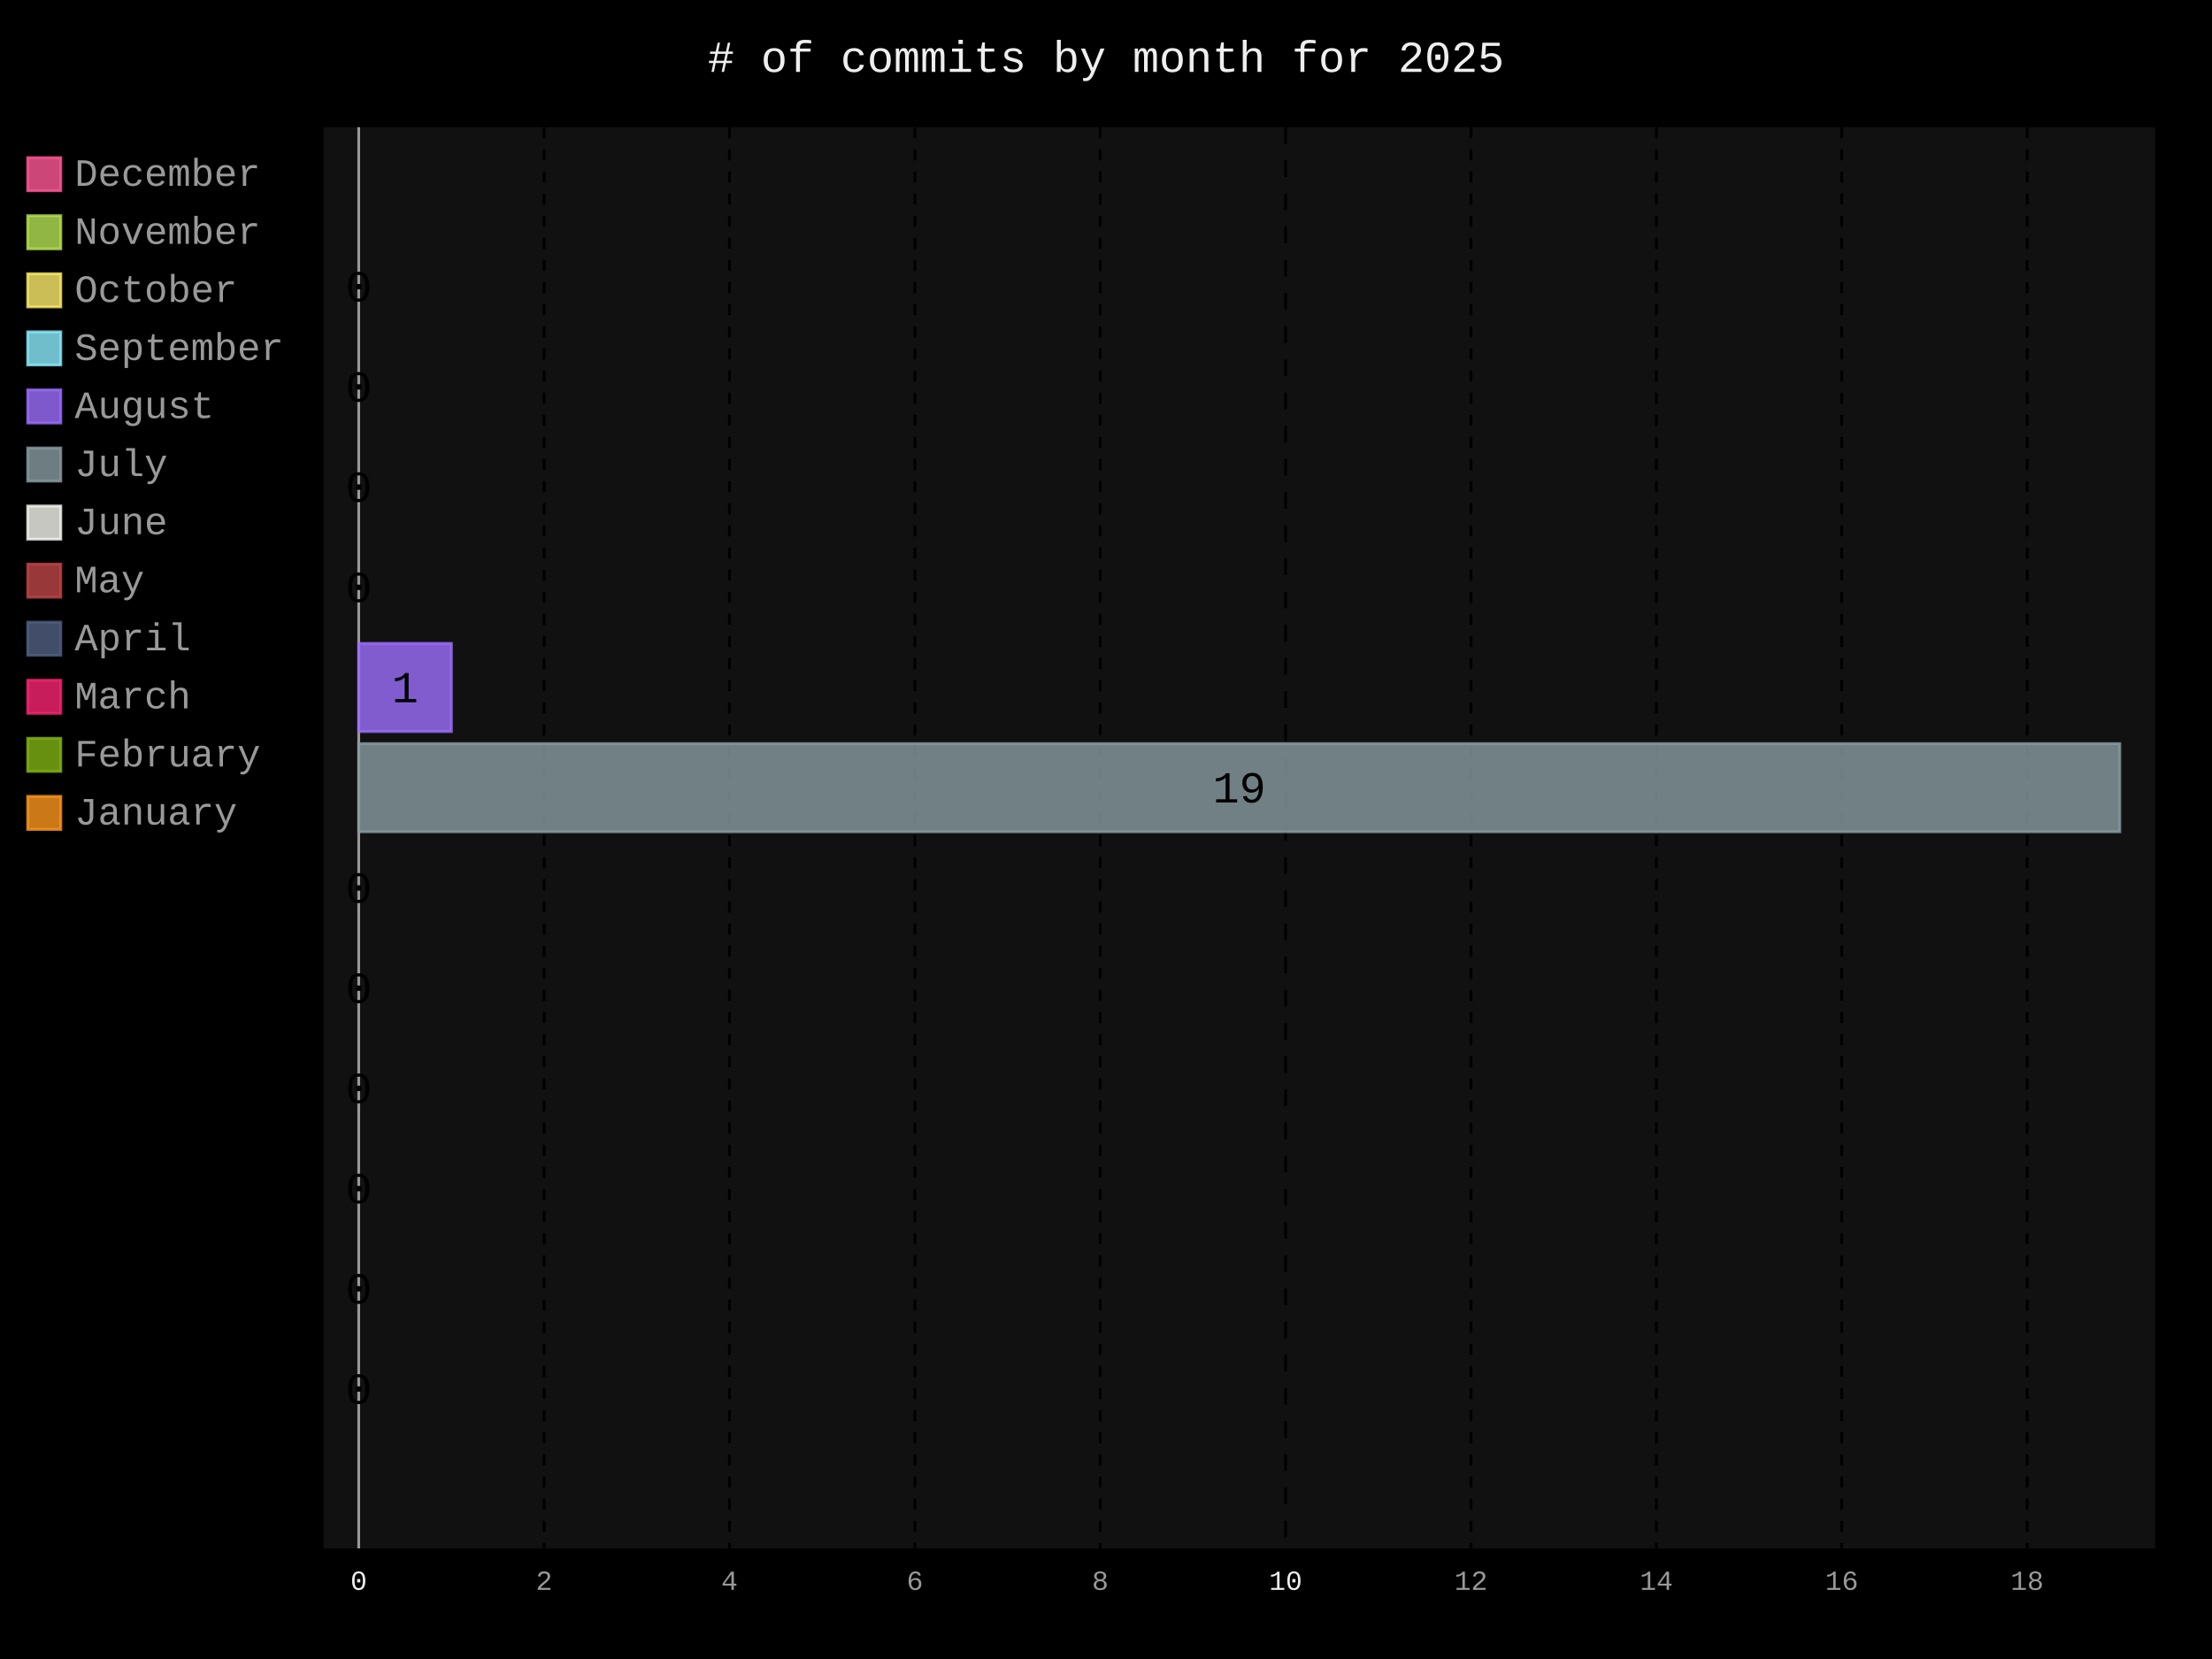
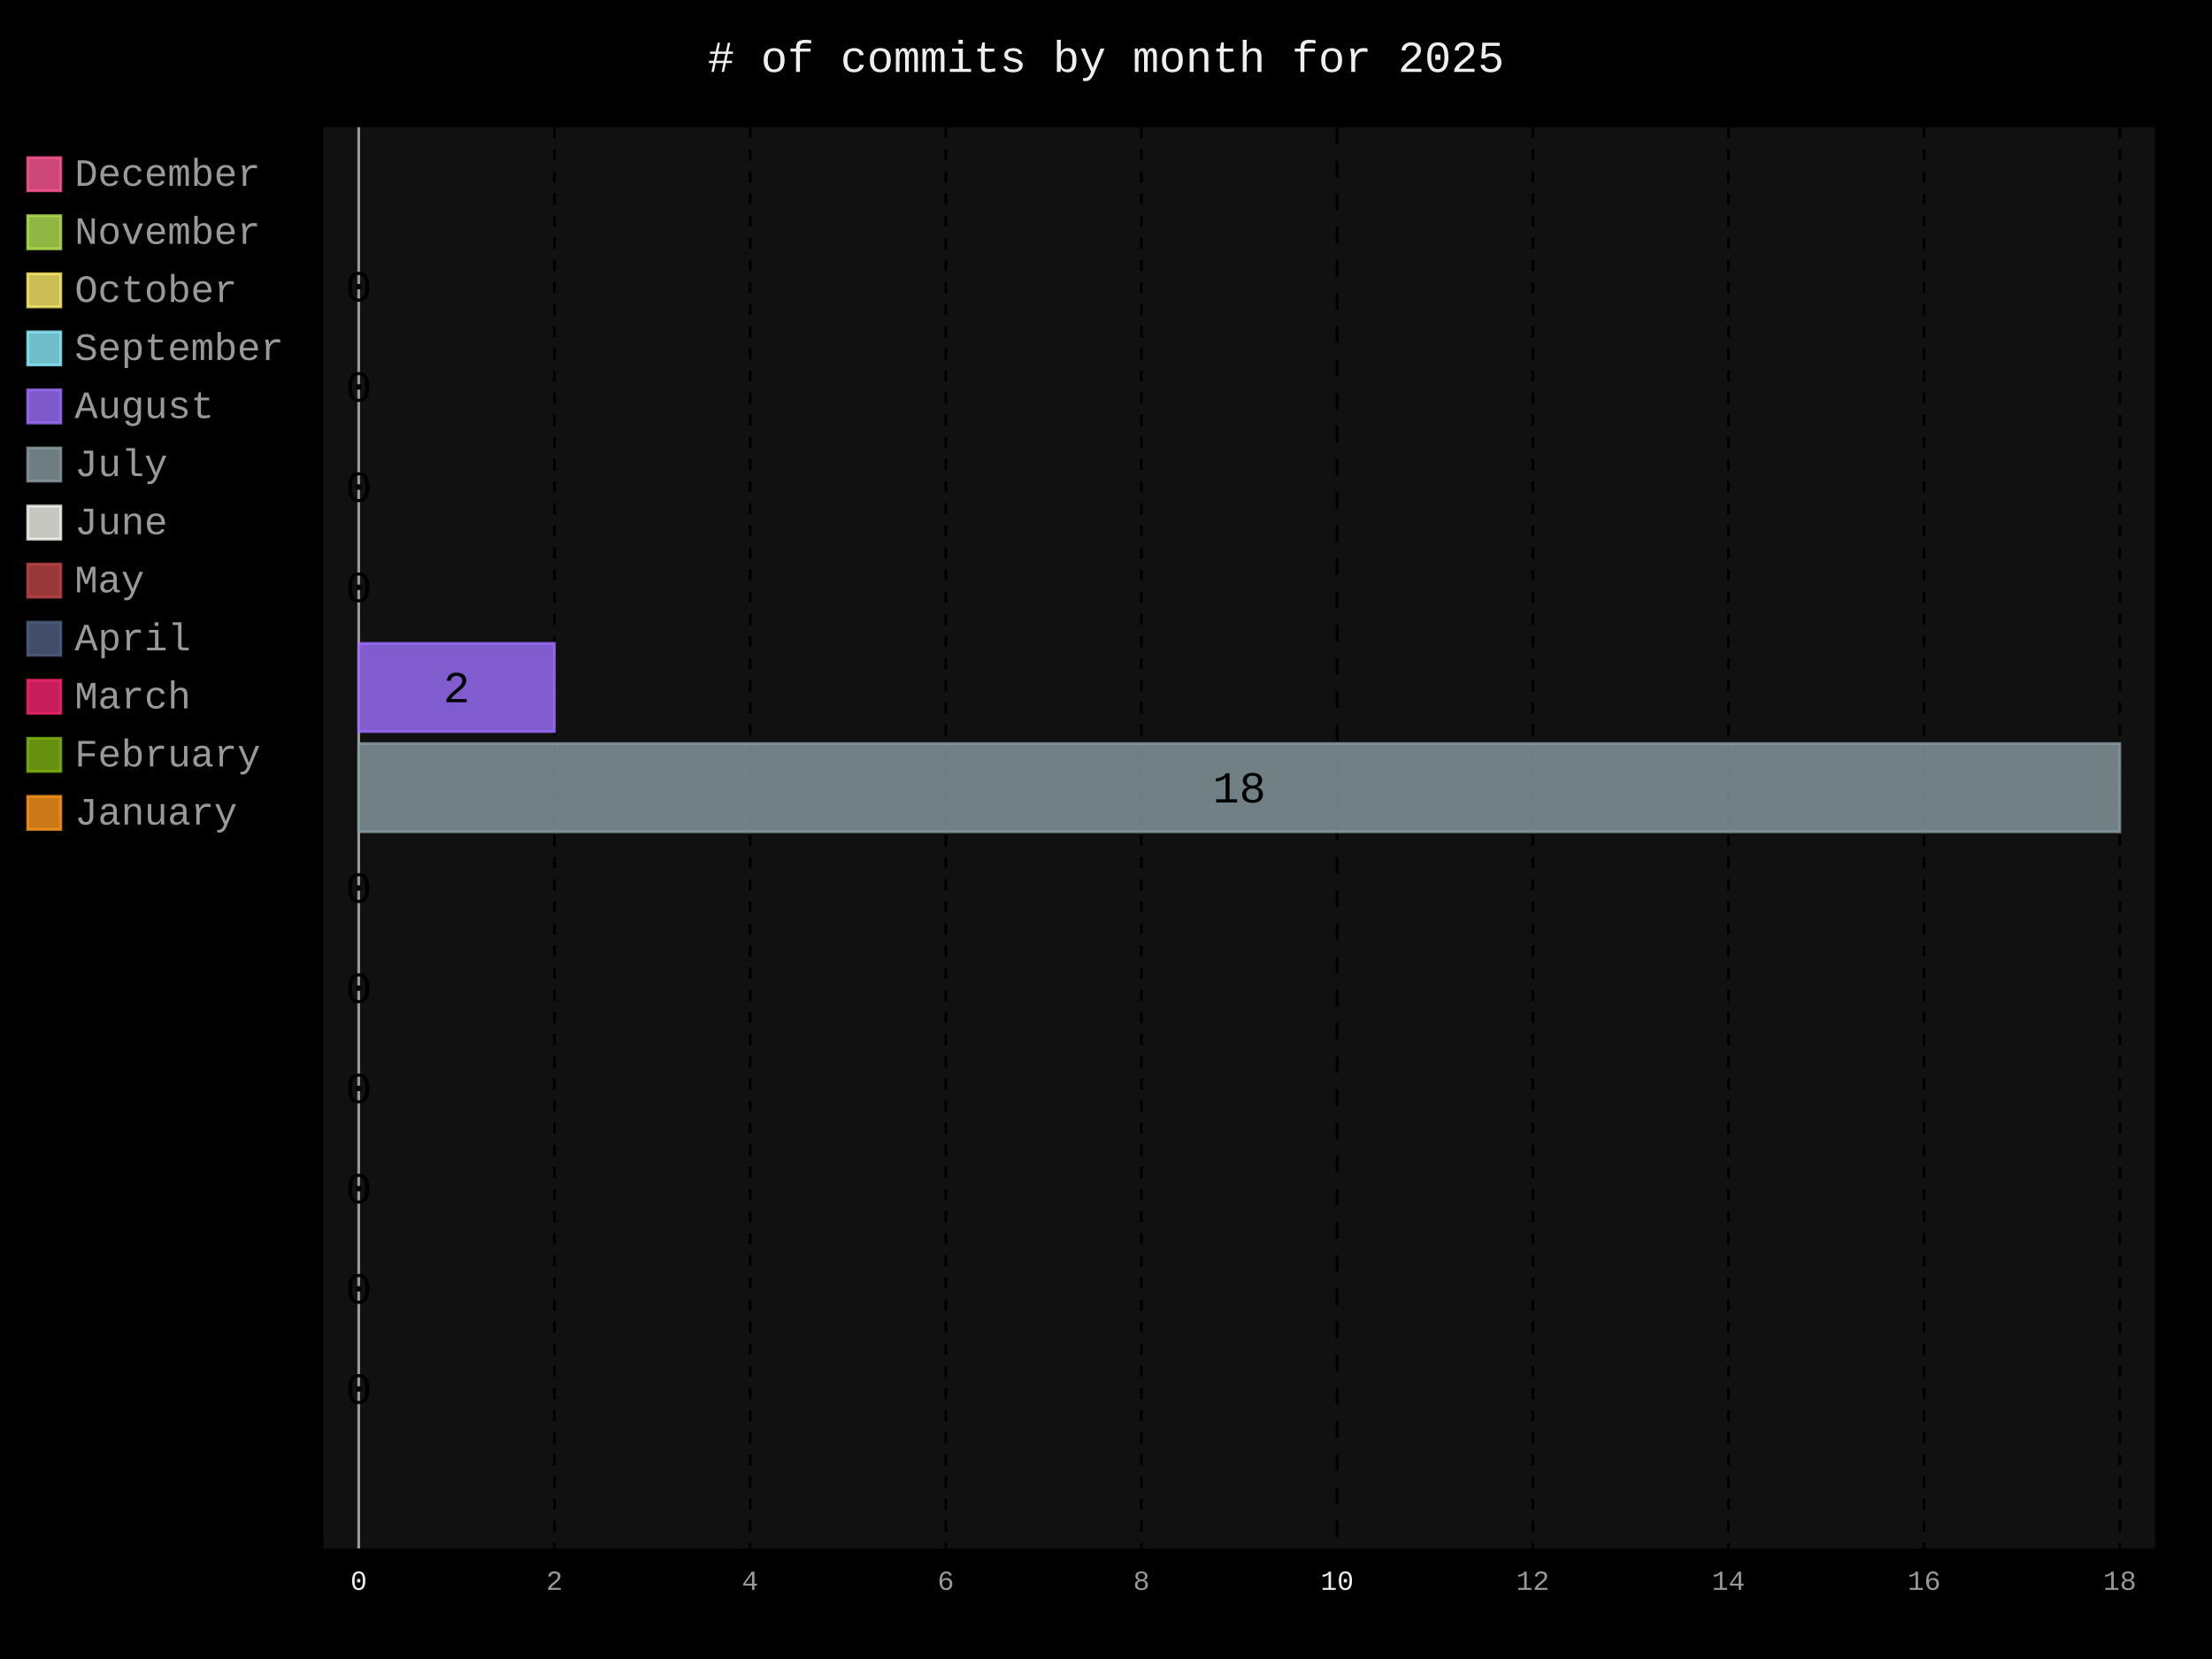
- <svg xmlns="http://www.w3.org/2000/svg" id="chart-3869e140-d7ae-47d6-b26d-d1318005a9d1" class="pygal-chart" viewBox="0 0 800 600">
+ <svg xmlns="http://www.w3.org/2000/svg" id="chart-efb9f5c8-aaeb-4436-b0f5-dc4fff2dd03d" class="pygal-chart" viewBox="0 0 800 600">
  <defs>
-     <style type="text/css">#chart-3869e140-d7ae-47d6-b26d-d1318005a9d1{-webkit-user-select:none;-webkit-font-smoothing:antialiased;font-family:Consolas,"Liberation Mono",Menlo,Courier,monospace}#chart-3869e140-d7ae-47d6-b26d-d1318005a9d1 .title{font-family:Consolas,"Liberation Mono",Menlo,Courier,monospace;font-size:16px}#chart-3869e140-d7ae-47d6-b26d-d1318005a9d1 .legends .legend text{font-family:Consolas,"Liberation Mono",Menlo,Courier,monospace;font-size:14px}#chart-3869e140-d7ae-47d6-b26d-d1318005a9d1 .axis text{font-family:Consolas,"Liberation Mono",Menlo,Courier,monospace;font-size:10px}#chart-3869e140-d7ae-47d6-b26d-d1318005a9d1 .axis text.major{font-family:Consolas,"Liberation Mono",Menlo,Courier,monospace;font-size:10px}#chart-3869e140-d7ae-47d6-b26d-d1318005a9d1 .text-overlay text.value{font-family:Consolas,"Liberation Mono",Menlo,Courier,monospace;font-size:16px}#chart-3869e140-d7ae-47d6-b26d-d1318005a9d1 .text-overlay text.label{font-family:Consolas,"Liberation Mono",Menlo,Courier,monospace;font-size:10px}#chart-3869e140-d7ae-47d6-b26d-d1318005a9d1 .tooltip{font-family:Consolas,"Liberation Mono",Menlo,Courier,monospace;font-size:14px}#chart-3869e140-d7ae-47d6-b26d-d1318005a9d1 text.no_data{font-family:Consolas,"Liberation Mono",Menlo,Courier,monospace;font-size:64px}
- #chart-3869e140-d7ae-47d6-b26d-d1318005a9d1{background-color:black}#chart-3869e140-d7ae-47d6-b26d-d1318005a9d1 path,#chart-3869e140-d7ae-47d6-b26d-d1318005a9d1 line,#chart-3869e140-d7ae-47d6-b26d-d1318005a9d1 rect,#chart-3869e140-d7ae-47d6-b26d-d1318005a9d1 circle{-webkit-transition:250ms;-moz-transition:250ms;transition:250ms}#chart-3869e140-d7ae-47d6-b26d-d1318005a9d1 .graph &gt; .background{fill:black}#chart-3869e140-d7ae-47d6-b26d-d1318005a9d1 .plot &gt; .background{fill:#111}#chart-3869e140-d7ae-47d6-b26d-d1318005a9d1 .graph{fill:#999}#chart-3869e140-d7ae-47d6-b26d-d1318005a9d1 text.no_data{fill:#eee}#chart-3869e140-d7ae-47d6-b26d-d1318005a9d1 .title{fill:#eee}#chart-3869e140-d7ae-47d6-b26d-d1318005a9d1 .legends .legend text{fill:#999}#chart-3869e140-d7ae-47d6-b26d-d1318005a9d1 .legends .legend:hover text{fill:#eee}#chart-3869e140-d7ae-47d6-b26d-d1318005a9d1 .axis .line{stroke:#eee}#chart-3869e140-d7ae-47d6-b26d-d1318005a9d1 .axis .guide.line{stroke:#555}#chart-3869e140-d7ae-47d6-b26d-d1318005a9d1 .axis .major.line{stroke:#999}#chart-3869e140-d7ae-47d6-b26d-d1318005a9d1 .axis text.major{fill:#eee}#chart-3869e140-d7ae-47d6-b26d-d1318005a9d1 .axis.y .guides:hover .guide.line,#chart-3869e140-d7ae-47d6-b26d-d1318005a9d1 .line-graph .axis.x .guides:hover .guide.line,#chart-3869e140-d7ae-47d6-b26d-d1318005a9d1 .stackedline-graph .axis.x .guides:hover .guide.line,#chart-3869e140-d7ae-47d6-b26d-d1318005a9d1 .xy-graph .axis.x .guides:hover .guide.line{stroke:#eee}#chart-3869e140-d7ae-47d6-b26d-d1318005a9d1 .axis .guides:hover text{fill:#eee}#chart-3869e140-d7ae-47d6-b26d-d1318005a9d1 .reactive{fill-opacity:.8;stroke-opacity:.8;stroke-width:1}#chart-3869e140-d7ae-47d6-b26d-d1318005a9d1 .ci{stroke:#999}#chart-3869e140-d7ae-47d6-b26d-d1318005a9d1 .reactive.active,#chart-3869e140-d7ae-47d6-b26d-d1318005a9d1 .active .reactive{fill-opacity:.4;stroke-opacity:.9;stroke-width:4}#chart-3869e140-d7ae-47d6-b26d-d1318005a9d1 .ci .reactive.active{stroke-width:1.5}#chart-3869e140-d7ae-47d6-b26d-d1318005a9d1 .series text{fill:#eee}#chart-3869e140-d7ae-47d6-b26d-d1318005a9d1 .tooltip rect{fill:#111;stroke:#eee;-webkit-transition:opacity 250ms;-moz-transition:opacity 250ms;transition:opacity 250ms}#chart-3869e140-d7ae-47d6-b26d-d1318005a9d1 .tooltip .label{fill:#999}#chart-3869e140-d7ae-47d6-b26d-d1318005a9d1 .tooltip .label{fill:#999}#chart-3869e140-d7ae-47d6-b26d-d1318005a9d1 .tooltip .legend{font-size:.8em;fill:#555}#chart-3869e140-d7ae-47d6-b26d-d1318005a9d1 .tooltip .x_label{font-size:.6em;fill:#eee}#chart-3869e140-d7ae-47d6-b26d-d1318005a9d1 .tooltip .xlink{font-size:.5em;text-decoration:underline}#chart-3869e140-d7ae-47d6-b26d-d1318005a9d1 .tooltip .value{font-size:1.5em}#chart-3869e140-d7ae-47d6-b26d-d1318005a9d1 .bound{font-size:.5em}#chart-3869e140-d7ae-47d6-b26d-d1318005a9d1 .max-value{font-size:.75em;fill:#555}#chart-3869e140-d7ae-47d6-b26d-d1318005a9d1 .map-element{fill:#111;stroke:#555 !important}#chart-3869e140-d7ae-47d6-b26d-d1318005a9d1 .map-element .reactive{fill-opacity:inherit;stroke-opacity:inherit}#chart-3869e140-d7ae-47d6-b26d-d1318005a9d1 .color-0,#chart-3869e140-d7ae-47d6-b26d-d1318005a9d1 .color-0 a:visited{stroke:#ff5995;fill:#ff5995}#chart-3869e140-d7ae-47d6-b26d-d1318005a9d1 .color-1,#chart-3869e140-d7ae-47d6-b26d-d1318005a9d1 .color-1 a:visited{stroke:#b6e354;fill:#b6e354}#chart-3869e140-d7ae-47d6-b26d-d1318005a9d1 .color-2,#chart-3869e140-d7ae-47d6-b26d-d1318005a9d1 .color-2 a:visited{stroke:#feed6c;fill:#feed6c}#chart-3869e140-d7ae-47d6-b26d-d1318005a9d1 .color-3,#chart-3869e140-d7ae-47d6-b26d-d1318005a9d1 .color-3 a:visited{stroke:#8cedff;fill:#8cedff}#chart-3869e140-d7ae-47d6-b26d-d1318005a9d1 .color-4,#chart-3869e140-d7ae-47d6-b26d-d1318005a9d1 .color-4 a:visited{stroke:#9e6ffe;fill:#9e6ffe}#chart-3869e140-d7ae-47d6-b26d-d1318005a9d1 .color-5,#chart-3869e140-d7ae-47d6-b26d-d1318005a9d1 .color-5 a:visited{stroke:#899ca1;fill:#899ca1}#chart-3869e140-d7ae-47d6-b26d-d1318005a9d1 .color-6,#chart-3869e140-d7ae-47d6-b26d-d1318005a9d1 .color-6 a:visited{stroke:#f8f8f2;fill:#f8f8f2}#chart-3869e140-d7ae-47d6-b26d-d1318005a9d1 .color-7,#chart-3869e140-d7ae-47d6-b26d-d1318005a9d1 .color-7 a:visited{stroke:#bf4646;fill:#bf4646}#chart-3869e140-d7ae-47d6-b26d-d1318005a9d1 .color-8,#chart-3869e140-d7ae-47d6-b26d-d1318005a9d1 .color-8 a:visited{stroke:#516083;fill:#516083}#chart-3869e140-d7ae-47d6-b26d-d1318005a9d1 .color-9,#chart-3869e140-d7ae-47d6-b26d-d1318005a9d1 .color-9 a:visited{stroke:#f92672;fill:#f92672}#chart-3869e140-d7ae-47d6-b26d-d1318005a9d1 .color-10,#chart-3869e140-d7ae-47d6-b26d-d1318005a9d1 .color-10 a:visited{stroke:#82b414;fill:#82b414}#chart-3869e140-d7ae-47d6-b26d-d1318005a9d1 .color-11,#chart-3869e140-d7ae-47d6-b26d-d1318005a9d1 .color-11 a:visited{stroke:#fd971f;fill:#fd971f}#chart-3869e140-d7ae-47d6-b26d-d1318005a9d1 .text-overlay .color-0 text{fill:black}#chart-3869e140-d7ae-47d6-b26d-d1318005a9d1 .text-overlay .color-1 text{fill:black}#chart-3869e140-d7ae-47d6-b26d-d1318005a9d1 .text-overlay .color-2 text{fill:black}#chart-3869e140-d7ae-47d6-b26d-d1318005a9d1 .text-overlay .color-3 text{fill:black}#chart-3869e140-d7ae-47d6-b26d-d1318005a9d1 .text-overlay .color-4 text{fill:black}#chart-3869e140-d7ae-47d6-b26d-d1318005a9d1 .text-overlay .color-5 text{fill:black}#chart-3869e140-d7ae-47d6-b26d-d1318005a9d1 .text-overlay .color-6 text{fill:black}#chart-3869e140-d7ae-47d6-b26d-d1318005a9d1 .text-overlay .color-7 text{fill:black}#chart-3869e140-d7ae-47d6-b26d-d1318005a9d1 .text-overlay .color-8 text{fill:black}#chart-3869e140-d7ae-47d6-b26d-d1318005a9d1 .text-overlay .color-9 text{fill:black}#chart-3869e140-d7ae-47d6-b26d-d1318005a9d1 .text-overlay .color-10 text{fill:black}#chart-3869e140-d7ae-47d6-b26d-d1318005a9d1 .text-overlay .color-11 text{fill:black}
- #chart-3869e140-d7ae-47d6-b26d-d1318005a9d1 text.no_data{text-anchor:middle}#chart-3869e140-d7ae-47d6-b26d-d1318005a9d1 .guide.line{fill:none}#chart-3869e140-d7ae-47d6-b26d-d1318005a9d1 .centered{text-anchor:middle}#chart-3869e140-d7ae-47d6-b26d-d1318005a9d1 .title{text-anchor:middle}#chart-3869e140-d7ae-47d6-b26d-d1318005a9d1 .legends .legend text{fill-opacity:1}#chart-3869e140-d7ae-47d6-b26d-d1318005a9d1 .axis.x text{text-anchor:middle}#chart-3869e140-d7ae-47d6-b26d-d1318005a9d1 .axis.x:not(.web) text[transform]{text-anchor:start}#chart-3869e140-d7ae-47d6-b26d-d1318005a9d1 .axis.x:not(.web) text[transform].backwards{text-anchor:end}#chart-3869e140-d7ae-47d6-b26d-d1318005a9d1 .axis.y text{text-anchor:end}#chart-3869e140-d7ae-47d6-b26d-d1318005a9d1 .axis.y text[transform].backwards{text-anchor:start}#chart-3869e140-d7ae-47d6-b26d-d1318005a9d1 .axis.y2 text{text-anchor:start}#chart-3869e140-d7ae-47d6-b26d-d1318005a9d1 .axis.y2 text[transform].backwards{text-anchor:end}#chart-3869e140-d7ae-47d6-b26d-d1318005a9d1 .axis .guide.line{stroke-dasharray:4,4;stroke:black}#chart-3869e140-d7ae-47d6-b26d-d1318005a9d1 .axis .major.guide.line{stroke-dasharray:6,6;stroke:black}#chart-3869e140-d7ae-47d6-b26d-d1318005a9d1 .horizontal .axis.y .guide.line,#chart-3869e140-d7ae-47d6-b26d-d1318005a9d1 .horizontal .axis.y2 .guide.line,#chart-3869e140-d7ae-47d6-b26d-d1318005a9d1 .vertical .axis.x .guide.line{opacity:0}#chart-3869e140-d7ae-47d6-b26d-d1318005a9d1 .horizontal .axis.always_show .guide.line,#chart-3869e140-d7ae-47d6-b26d-d1318005a9d1 .vertical .axis.always_show .guide.line{opacity:1 !important}#chart-3869e140-d7ae-47d6-b26d-d1318005a9d1 .axis.y .guides:hover .guide.line,#chart-3869e140-d7ae-47d6-b26d-d1318005a9d1 .axis.y2 .guides:hover .guide.line,#chart-3869e140-d7ae-47d6-b26d-d1318005a9d1 .axis.x .guides:hover .guide.line{opacity:1}#chart-3869e140-d7ae-47d6-b26d-d1318005a9d1 .axis .guides:hover text{opacity:1}#chart-3869e140-d7ae-47d6-b26d-d1318005a9d1 .nofill{fill:none}#chart-3869e140-d7ae-47d6-b26d-d1318005a9d1 .subtle-fill{fill-opacity:.2}#chart-3869e140-d7ae-47d6-b26d-d1318005a9d1 .dot{stroke-width:1px;fill-opacity:1;stroke-opacity:1}#chart-3869e140-d7ae-47d6-b26d-d1318005a9d1 .dot.active{stroke-width:5px}#chart-3869e140-d7ae-47d6-b26d-d1318005a9d1 .dot.negative{fill:transparent}#chart-3869e140-d7ae-47d6-b26d-d1318005a9d1 text,#chart-3869e140-d7ae-47d6-b26d-d1318005a9d1 tspan{stroke:none !important}#chart-3869e140-d7ae-47d6-b26d-d1318005a9d1 .series text.active{opacity:1}#chart-3869e140-d7ae-47d6-b26d-d1318005a9d1 .tooltip rect{fill-opacity:.95;stroke-width:.5}#chart-3869e140-d7ae-47d6-b26d-d1318005a9d1 .tooltip text{fill-opacity:1}#chart-3869e140-d7ae-47d6-b26d-d1318005a9d1 .showable{visibility:hidden}#chart-3869e140-d7ae-47d6-b26d-d1318005a9d1 .showable.shown{visibility:visible}#chart-3869e140-d7ae-47d6-b26d-d1318005a9d1 .gauge-background{fill:rgba(229,229,229,1);stroke:none}#chart-3869e140-d7ae-47d6-b26d-d1318005a9d1 .bg-lines{stroke:black;stroke-width:2px}</style>
+     <style type="text/css">#chart-efb9f5c8-aaeb-4436-b0f5-dc4fff2dd03d{-webkit-user-select:none;-webkit-font-smoothing:antialiased;font-family:Consolas,"Liberation Mono",Menlo,Courier,monospace}#chart-efb9f5c8-aaeb-4436-b0f5-dc4fff2dd03d .title{font-family:Consolas,"Liberation Mono",Menlo,Courier,monospace;font-size:16px}#chart-efb9f5c8-aaeb-4436-b0f5-dc4fff2dd03d .legends .legend text{font-family:Consolas,"Liberation Mono",Menlo,Courier,monospace;font-size:14px}#chart-efb9f5c8-aaeb-4436-b0f5-dc4fff2dd03d .axis text{font-family:Consolas,"Liberation Mono",Menlo,Courier,monospace;font-size:10px}#chart-efb9f5c8-aaeb-4436-b0f5-dc4fff2dd03d .axis text.major{font-family:Consolas,"Liberation Mono",Menlo,Courier,monospace;font-size:10px}#chart-efb9f5c8-aaeb-4436-b0f5-dc4fff2dd03d .text-overlay text.value{font-family:Consolas,"Liberation Mono",Menlo,Courier,monospace;font-size:16px}#chart-efb9f5c8-aaeb-4436-b0f5-dc4fff2dd03d .text-overlay text.label{font-family:Consolas,"Liberation Mono",Menlo,Courier,monospace;font-size:10px}#chart-efb9f5c8-aaeb-4436-b0f5-dc4fff2dd03d .tooltip{font-family:Consolas,"Liberation Mono",Menlo,Courier,monospace;font-size:14px}#chart-efb9f5c8-aaeb-4436-b0f5-dc4fff2dd03d text.no_data{font-family:Consolas,"Liberation Mono",Menlo,Courier,monospace;font-size:64px}
+ #chart-efb9f5c8-aaeb-4436-b0f5-dc4fff2dd03d{background-color:black}#chart-efb9f5c8-aaeb-4436-b0f5-dc4fff2dd03d path,#chart-efb9f5c8-aaeb-4436-b0f5-dc4fff2dd03d line,#chart-efb9f5c8-aaeb-4436-b0f5-dc4fff2dd03d rect,#chart-efb9f5c8-aaeb-4436-b0f5-dc4fff2dd03d circle{-webkit-transition:250ms;-moz-transition:250ms;transition:250ms}#chart-efb9f5c8-aaeb-4436-b0f5-dc4fff2dd03d .graph &gt; .background{fill:black}#chart-efb9f5c8-aaeb-4436-b0f5-dc4fff2dd03d .plot &gt; .background{fill:#111}#chart-efb9f5c8-aaeb-4436-b0f5-dc4fff2dd03d .graph{fill:#999}#chart-efb9f5c8-aaeb-4436-b0f5-dc4fff2dd03d text.no_data{fill:#eee}#chart-efb9f5c8-aaeb-4436-b0f5-dc4fff2dd03d .title{fill:#eee}#chart-efb9f5c8-aaeb-4436-b0f5-dc4fff2dd03d .legends .legend text{fill:#999}#chart-efb9f5c8-aaeb-4436-b0f5-dc4fff2dd03d .legends .legend:hover text{fill:#eee}#chart-efb9f5c8-aaeb-4436-b0f5-dc4fff2dd03d .axis .line{stroke:#eee}#chart-efb9f5c8-aaeb-4436-b0f5-dc4fff2dd03d .axis .guide.line{stroke:#555}#chart-efb9f5c8-aaeb-4436-b0f5-dc4fff2dd03d .axis .major.line{stroke:#999}#chart-efb9f5c8-aaeb-4436-b0f5-dc4fff2dd03d .axis text.major{fill:#eee}#chart-efb9f5c8-aaeb-4436-b0f5-dc4fff2dd03d .axis.y .guides:hover .guide.line,#chart-efb9f5c8-aaeb-4436-b0f5-dc4fff2dd03d .line-graph .axis.x .guides:hover .guide.line,#chart-efb9f5c8-aaeb-4436-b0f5-dc4fff2dd03d .stackedline-graph .axis.x .guides:hover .guide.line,#chart-efb9f5c8-aaeb-4436-b0f5-dc4fff2dd03d .xy-graph .axis.x .guides:hover .guide.line{stroke:#eee}#chart-efb9f5c8-aaeb-4436-b0f5-dc4fff2dd03d .axis .guides:hover text{fill:#eee}#chart-efb9f5c8-aaeb-4436-b0f5-dc4fff2dd03d .reactive{fill-opacity:.8;stroke-opacity:.8;stroke-width:1}#chart-efb9f5c8-aaeb-4436-b0f5-dc4fff2dd03d .ci{stroke:#999}#chart-efb9f5c8-aaeb-4436-b0f5-dc4fff2dd03d .reactive.active,#chart-efb9f5c8-aaeb-4436-b0f5-dc4fff2dd03d .active .reactive{fill-opacity:.4;stroke-opacity:.9;stroke-width:4}#chart-efb9f5c8-aaeb-4436-b0f5-dc4fff2dd03d .ci .reactive.active{stroke-width:1.5}#chart-efb9f5c8-aaeb-4436-b0f5-dc4fff2dd03d .series text{fill:#eee}#chart-efb9f5c8-aaeb-4436-b0f5-dc4fff2dd03d .tooltip rect{fill:#111;stroke:#eee;-webkit-transition:opacity 250ms;-moz-transition:opacity 250ms;transition:opacity 250ms}#chart-efb9f5c8-aaeb-4436-b0f5-dc4fff2dd03d .tooltip .label{fill:#999}#chart-efb9f5c8-aaeb-4436-b0f5-dc4fff2dd03d .tooltip .label{fill:#999}#chart-efb9f5c8-aaeb-4436-b0f5-dc4fff2dd03d .tooltip .legend{font-size:.8em;fill:#555}#chart-efb9f5c8-aaeb-4436-b0f5-dc4fff2dd03d .tooltip .x_label{font-size:.6em;fill:#eee}#chart-efb9f5c8-aaeb-4436-b0f5-dc4fff2dd03d .tooltip .xlink{font-size:.5em;text-decoration:underline}#chart-efb9f5c8-aaeb-4436-b0f5-dc4fff2dd03d .tooltip .value{font-size:1.5em}#chart-efb9f5c8-aaeb-4436-b0f5-dc4fff2dd03d .bound{font-size:.5em}#chart-efb9f5c8-aaeb-4436-b0f5-dc4fff2dd03d .max-value{font-size:.75em;fill:#555}#chart-efb9f5c8-aaeb-4436-b0f5-dc4fff2dd03d .map-element{fill:#111;stroke:#555 !important}#chart-efb9f5c8-aaeb-4436-b0f5-dc4fff2dd03d .map-element .reactive{fill-opacity:inherit;stroke-opacity:inherit}#chart-efb9f5c8-aaeb-4436-b0f5-dc4fff2dd03d .color-0,#chart-efb9f5c8-aaeb-4436-b0f5-dc4fff2dd03d .color-0 a:visited{stroke:#ff5995;fill:#ff5995}#chart-efb9f5c8-aaeb-4436-b0f5-dc4fff2dd03d .color-1,#chart-efb9f5c8-aaeb-4436-b0f5-dc4fff2dd03d .color-1 a:visited{stroke:#b6e354;fill:#b6e354}#chart-efb9f5c8-aaeb-4436-b0f5-dc4fff2dd03d .color-2,#chart-efb9f5c8-aaeb-4436-b0f5-dc4fff2dd03d .color-2 a:visited{stroke:#feed6c;fill:#feed6c}#chart-efb9f5c8-aaeb-4436-b0f5-dc4fff2dd03d .color-3,#chart-efb9f5c8-aaeb-4436-b0f5-dc4fff2dd03d .color-3 a:visited{stroke:#8cedff;fill:#8cedff}#chart-efb9f5c8-aaeb-4436-b0f5-dc4fff2dd03d .color-4,#chart-efb9f5c8-aaeb-4436-b0f5-dc4fff2dd03d .color-4 a:visited{stroke:#9e6ffe;fill:#9e6ffe}#chart-efb9f5c8-aaeb-4436-b0f5-dc4fff2dd03d .color-5,#chart-efb9f5c8-aaeb-4436-b0f5-dc4fff2dd03d .color-5 a:visited{stroke:#899ca1;fill:#899ca1}#chart-efb9f5c8-aaeb-4436-b0f5-dc4fff2dd03d .color-6,#chart-efb9f5c8-aaeb-4436-b0f5-dc4fff2dd03d .color-6 a:visited{stroke:#f8f8f2;fill:#f8f8f2}#chart-efb9f5c8-aaeb-4436-b0f5-dc4fff2dd03d .color-7,#chart-efb9f5c8-aaeb-4436-b0f5-dc4fff2dd03d .color-7 a:visited{stroke:#bf4646;fill:#bf4646}#chart-efb9f5c8-aaeb-4436-b0f5-dc4fff2dd03d .color-8,#chart-efb9f5c8-aaeb-4436-b0f5-dc4fff2dd03d .color-8 a:visited{stroke:#516083;fill:#516083}#chart-efb9f5c8-aaeb-4436-b0f5-dc4fff2dd03d .color-9,#chart-efb9f5c8-aaeb-4436-b0f5-dc4fff2dd03d .color-9 a:visited{stroke:#f92672;fill:#f92672}#chart-efb9f5c8-aaeb-4436-b0f5-dc4fff2dd03d .color-10,#chart-efb9f5c8-aaeb-4436-b0f5-dc4fff2dd03d .color-10 a:visited{stroke:#82b414;fill:#82b414}#chart-efb9f5c8-aaeb-4436-b0f5-dc4fff2dd03d .color-11,#chart-efb9f5c8-aaeb-4436-b0f5-dc4fff2dd03d .color-11 a:visited{stroke:#fd971f;fill:#fd971f}#chart-efb9f5c8-aaeb-4436-b0f5-dc4fff2dd03d .text-overlay .color-0 text{fill:black}#chart-efb9f5c8-aaeb-4436-b0f5-dc4fff2dd03d .text-overlay .color-1 text{fill:black}#chart-efb9f5c8-aaeb-4436-b0f5-dc4fff2dd03d .text-overlay .color-2 text{fill:black}#chart-efb9f5c8-aaeb-4436-b0f5-dc4fff2dd03d .text-overlay .color-3 text{fill:black}#chart-efb9f5c8-aaeb-4436-b0f5-dc4fff2dd03d .text-overlay .color-4 text{fill:black}#chart-efb9f5c8-aaeb-4436-b0f5-dc4fff2dd03d .text-overlay .color-5 text{fill:black}#chart-efb9f5c8-aaeb-4436-b0f5-dc4fff2dd03d .text-overlay .color-6 text{fill:black}#chart-efb9f5c8-aaeb-4436-b0f5-dc4fff2dd03d .text-overlay .color-7 text{fill:black}#chart-efb9f5c8-aaeb-4436-b0f5-dc4fff2dd03d .text-overlay .color-8 text{fill:black}#chart-efb9f5c8-aaeb-4436-b0f5-dc4fff2dd03d .text-overlay .color-9 text{fill:black}#chart-efb9f5c8-aaeb-4436-b0f5-dc4fff2dd03d .text-overlay .color-10 text{fill:black}#chart-efb9f5c8-aaeb-4436-b0f5-dc4fff2dd03d .text-overlay .color-11 text{fill:black}
+ #chart-efb9f5c8-aaeb-4436-b0f5-dc4fff2dd03d text.no_data{text-anchor:middle}#chart-efb9f5c8-aaeb-4436-b0f5-dc4fff2dd03d .guide.line{fill:none}#chart-efb9f5c8-aaeb-4436-b0f5-dc4fff2dd03d .centered{text-anchor:middle}#chart-efb9f5c8-aaeb-4436-b0f5-dc4fff2dd03d .title{text-anchor:middle}#chart-efb9f5c8-aaeb-4436-b0f5-dc4fff2dd03d .legends .legend text{fill-opacity:1}#chart-efb9f5c8-aaeb-4436-b0f5-dc4fff2dd03d .axis.x text{text-anchor:middle}#chart-efb9f5c8-aaeb-4436-b0f5-dc4fff2dd03d .axis.x:not(.web) text[transform]{text-anchor:start}#chart-efb9f5c8-aaeb-4436-b0f5-dc4fff2dd03d .axis.x:not(.web) text[transform].backwards{text-anchor:end}#chart-efb9f5c8-aaeb-4436-b0f5-dc4fff2dd03d .axis.y text{text-anchor:end}#chart-efb9f5c8-aaeb-4436-b0f5-dc4fff2dd03d .axis.y text[transform].backwards{text-anchor:start}#chart-efb9f5c8-aaeb-4436-b0f5-dc4fff2dd03d .axis.y2 text{text-anchor:start}#chart-efb9f5c8-aaeb-4436-b0f5-dc4fff2dd03d .axis.y2 text[transform].backwards{text-anchor:end}#chart-efb9f5c8-aaeb-4436-b0f5-dc4fff2dd03d .axis .guide.line{stroke-dasharray:4,4;stroke:black}#chart-efb9f5c8-aaeb-4436-b0f5-dc4fff2dd03d .axis .major.guide.line{stroke-dasharray:6,6;stroke:black}#chart-efb9f5c8-aaeb-4436-b0f5-dc4fff2dd03d .horizontal .axis.y .guide.line,#chart-efb9f5c8-aaeb-4436-b0f5-dc4fff2dd03d .horizontal .axis.y2 .guide.line,#chart-efb9f5c8-aaeb-4436-b0f5-dc4fff2dd03d .vertical .axis.x .guide.line{opacity:0}#chart-efb9f5c8-aaeb-4436-b0f5-dc4fff2dd03d .horizontal .axis.always_show .guide.line,#chart-efb9f5c8-aaeb-4436-b0f5-dc4fff2dd03d .vertical .axis.always_show .guide.line{opacity:1 !important}#chart-efb9f5c8-aaeb-4436-b0f5-dc4fff2dd03d .axis.y .guides:hover .guide.line,#chart-efb9f5c8-aaeb-4436-b0f5-dc4fff2dd03d .axis.y2 .guides:hover .guide.line,#chart-efb9f5c8-aaeb-4436-b0f5-dc4fff2dd03d .axis.x .guides:hover .guide.line{opacity:1}#chart-efb9f5c8-aaeb-4436-b0f5-dc4fff2dd03d .axis .guides:hover text{opacity:1}#chart-efb9f5c8-aaeb-4436-b0f5-dc4fff2dd03d .nofill{fill:none}#chart-efb9f5c8-aaeb-4436-b0f5-dc4fff2dd03d .subtle-fill{fill-opacity:.2}#chart-efb9f5c8-aaeb-4436-b0f5-dc4fff2dd03d .dot{stroke-width:1px;fill-opacity:1;stroke-opacity:1}#chart-efb9f5c8-aaeb-4436-b0f5-dc4fff2dd03d .dot.active{stroke-width:5px}#chart-efb9f5c8-aaeb-4436-b0f5-dc4fff2dd03d .dot.negative{fill:transparent}#chart-efb9f5c8-aaeb-4436-b0f5-dc4fff2dd03d text,#chart-efb9f5c8-aaeb-4436-b0f5-dc4fff2dd03d tspan{stroke:none !important}#chart-efb9f5c8-aaeb-4436-b0f5-dc4fff2dd03d .series text.active{opacity:1}#chart-efb9f5c8-aaeb-4436-b0f5-dc4fff2dd03d .tooltip rect{fill-opacity:.95;stroke-width:.5}#chart-efb9f5c8-aaeb-4436-b0f5-dc4fff2dd03d .tooltip text{fill-opacity:1}#chart-efb9f5c8-aaeb-4436-b0f5-dc4fff2dd03d .showable{visibility:hidden}#chart-efb9f5c8-aaeb-4436-b0f5-dc4fff2dd03d .showable.shown{visibility:visible}#chart-efb9f5c8-aaeb-4436-b0f5-dc4fff2dd03d .gauge-background{fill:rgba(229,229,229,1);stroke:none}#chart-efb9f5c8-aaeb-4436-b0f5-dc4fff2dd03d .bg-lines{stroke:black;stroke-width:2px}</style>
  </defs>
  <g class="graph horizontalbar-graph horizontal">
    <rect x="0" y="0" width="800" height="600" class="background" />
    <g transform="translate(117, 46)" class="plot">
      <rect x="0" y="0" width="662.4" height="514" class="background" />
      <g class="axis x always_show">
        <g class="guides">
          <path d="M12.738 0 v514" class="axis major line" />
          <text x="12.738" y="529.0" class="major">0</text>
        </g>
        <g class="guides">
-           <path d="M79.783 0 v514" class="guide line" />
-           <text x="79.783" y="529.0" class="">2</text>
-         </g>
-         <g class="guides">
-           <path d="M146.828 0 v514" class="guide line" />
-           <text x="146.828" y="529.0" class="">4</text>
-         </g>
-         <g class="guides">
-           <path d="M213.872 0 v514" class="guide line" />
-           <text x="213.872" y="529.0" class="">6</text>
-         </g>
-         <g class="guides">
-           <path d="M280.917 0 v514" class="guide line" />
-           <text x="280.917" y="529.0" class="">8</text>
-         </g>
-         <g class="guides">
-           <path d="M347.961 0 v514" class="major guide line" />
-           <text x="347.961" y="529.0" class="major">10</text>
-         </g>
-         <g class="guides">
-           <path d="M415.006 0 v514" class="guide line" />
-           <text x="415.006" y="529.0" class="">12</text>
-         </g>
-         <g class="guides">
-           <path d="M482.05 0 v514" class="guide line" />
-           <text x="482.05" y="529.0" class="">14</text>
-         </g>
-         <g class="guides">
-           <path d="M549.095 0 v514" class="guide line" />
-           <text x="549.095" y="529.0" class="">16</text>
-         </g>
-         <g class="guides">
-           <path d="M616.139 0 v514" class="guide line" />
-           <text x="616.139" y="529.0" class="">18</text>
+           <path d="M83.508 0 v514" class="guide line" />
+           <text x="83.508" y="529.0" class="">2</text>
+         </g>
+         <g class="guides">
+           <path d="M154.277 0 v514" class="guide line" />
+           <text x="154.277" y="529.0" class="">4</text>
+         </g>
+         <g class="guides">
+           <path d="M225.046 0 v514" class="guide line" />
+           <text x="225.046" y="529.0" class="">6</text>
+         </g>
+         <g class="guides">
+           <path d="M295.815 0 v514" class="guide line" />
+           <text x="295.815" y="529.0" class="">8</text>
+         </g>
+         <g class="guides">
+           <path d="M366.585 0 v514" class="major guide line" />
+           <text x="366.585" y="529.0" class="major">10</text>
+         </g>
+         <g class="guides">
+           <path d="M437.354 0 v514" class="guide line" />
+           <text x="437.354" y="529.0" class="">12</text>
+         </g>
+         <g class="guides">
+           <path d="M508.123 0 v514" class="guide line" />
+           <text x="508.123" y="529.0" class="">14</text>
+         </g>
+         <g class="guides">
+           <path d="M578.892 0 v514" class="guide line" />
+           <text x="578.892" y="529.0" class="">16</text>
+         </g>
+         <g class="guides">
+           <path d="M649.662 0 v514" class="guide line" />
+           <text x="649.662" y="529.0" class="">18</text>
        </g>
      </g>
      <g class="series serie-11 color-11">
        <g class="bars">
          <g class="bar">
            <rect x="12.738" y="440.393" rx="0" ry="0" height="31.894" class="rect reactive tooltip-trigger" />
          </g>
        </g>
      </g>
      <g class="series serie-10 color-10">
        <g class="bars">
          <g class="bar">
            <rect x="12.738" y="404.149" rx="0" ry="0" height="31.894" class="rect reactive tooltip-trigger" />
          </g>
        </g>
      </g>
      <g class="series serie-9 color-9">
        <g class="bars">
          <g class="bar">
            <rect x="12.738" y="367.905" rx="0" ry="0" height="31.894" class="rect reactive tooltip-trigger" />
          </g>
        </g>
      </g>
      <g class="series serie-8 color-8">
        <g class="bars">
          <g class="bar">
            <rect x="12.738" y="331.662" rx="0" ry="0" height="31.894" class="rect reactive tooltip-trigger" />
          </g>
        </g>
      </g>
      <g class="series serie-7 color-7">
        <g class="bars">
          <g class="bar">
            <rect x="12.738" y="295.418" rx="0" ry="0" height="31.894" class="rect reactive tooltip-trigger" />
          </g>
        </g>
      </g>
      <g class="series serie-6 color-6">
        <g class="bars">
          <g class="bar">
            <rect x="12.738" y="259.175" rx="0" ry="0" height="31.894" class="rect reactive tooltip-trigger" />
          </g>
        </g>
      </g>
      <g class="series serie-5 color-5">
        <g class="bars">
          <g class="bar">
            <rect x="12.738" y="222.931" rx="0" ry="0" width="636.923" height="31.894" class="rect reactive tooltip-trigger" />
          </g>
        </g>
      </g>
      <g class="series serie-4 color-4">
        <g class="bars">
          <g class="bar">
-             <rect x="12.738" y="186.687" rx="0" ry="0" width="33.522" height="31.894" class="rect reactive tooltip-trigger" />
+             <rect x="12.738" y="186.687" rx="0" ry="0" width="70.769" height="31.894" class="rect reactive tooltip-trigger" />
          </g>
        </g>
      </g>
      <g class="series serie-3 color-3">
        <g class="bars">
          <g class="bar">
            <rect x="12.738" y="150.444" rx="0" ry="0" height="31.894" class="rect reactive tooltip-trigger" />
          </g>
        </g>
      </g>
      <g class="series serie-2 color-2">
        <g class="bars">
          <g class="bar">
            <rect x="12.738" y="114.2" rx="0" ry="0" height="31.894" class="rect reactive tooltip-trigger" />
          </g>
        </g>
      </g>
      <g class="series serie-1 color-1">
        <g class="bars">
          <g class="bar">
            <rect x="12.738" y="77.957" rx="0" ry="0" height="31.894" class="rect reactive tooltip-trigger" />
          </g>
        </g>
      </g>
      <g class="series serie-0 color-0">
        <g class="bars">
          <g class="bar">
            <rect x="12.738" y="41.713" rx="0" ry="0" height="31.894" class="rect reactive tooltip-trigger" />
          </g>
        </g>
      </g>
    </g>
    <g class="titles">
      <text x="400.0" y="26" class="title plot_title"># of commits by month for 2025</text>
    </g>
    <g transform="translate(117, 46)" class="plot overlay">
      <g class="series serie-11 color-11" />
      <g class="series serie-10 color-10" />
      <g class="series serie-9 color-9" />
      <g class="series serie-8 color-8" />
      <g class="series serie-7 color-7" />
      <g class="series serie-6 color-6" />
      <g class="series serie-5 color-5" />
      <g class="series serie-4 color-4" />
      <g class="series serie-3 color-3" />
      <g class="series serie-2 color-2" />
      <g class="series serie-1 color-1" />
      <g class="series serie-0 color-0" />
    </g>
    <g transform="translate(117, 46)" class="plot text-overlay">
      <g class="series serie-11 color-11">
        <text text-anchor="middle" x="12.738" y="461.673" class="value">0</text>
      </g>
      <g class="series serie-10 color-10">
        <text text-anchor="middle" x="12.738" y="425.429" class="value">0</text>
      </g>
      <g class="series serie-9 color-9">
        <text text-anchor="middle" x="12.738" y="389.186" class="value">0</text>
      </g>
      <g class="series serie-8 color-8">
        <text text-anchor="middle" x="12.738" y="352.942" class="value">0</text>
      </g>
      <g class="series serie-7 color-7">
        <text text-anchor="middle" x="12.738" y="316.699" class="value">0</text>
      </g>
      <g class="series serie-6 color-6">
        <text text-anchor="middle" x="12.738" y="280.455" class="value">0</text>
      </g>
      <g class="series serie-5 color-5">
-         <text text-anchor="middle" x="331.2" y="244.212" class="value">19</text>
+         <text text-anchor="middle" x="331.2" y="244.212" class="value">18</text>
      </g>
      <g class="series serie-4 color-4">
-         <text text-anchor="middle" x="29.5" y="207.968" class="value">1</text>
+         <text text-anchor="middle" x="48.123" y="207.968" class="value">2</text>
      </g>
      <g class="series serie-3 color-3">
        <text text-anchor="middle" x="12.738" y="171.724" class="value">0</text>
      </g>
      <g class="series serie-2 color-2">
        <text text-anchor="middle" x="12.738" y="135.481" class="value">0</text>
      </g>
      <g class="series serie-1 color-1">
        <text text-anchor="middle" x="12.738" y="99.237" class="value">0</text>
      </g>
      <g class="series serie-0 color-0">
        <text text-anchor="middle" x="12.738" y="62.994" class="value">0</text>
      </g>
    </g>
    <g transform="translate(117, 46)" class="plot tooltip-overlay">
      <g transform="translate(0 0)" style="opacity: 0" class="tooltip">
        <rect rx="0" ry="0" width="0" height="0" class="tooltip-box" />
        <g class="text" />
      </g>
    </g>
    <g transform="translate(10, 56)" class="legends">
      <g id="activate-serie-0" class="legend reactive activate-serie">
        <rect x="0.0" y="1.0" width="12" height="12" class="color-0 reactive" />
        <text x="17.0" y="11.2">December</text>
      </g>
      <g id="activate-serie-1" class="legend reactive activate-serie">
        <rect x="0.0" y="22.0" width="12" height="12" class="color-1 reactive" />
        <text x="17.0" y="32.2">November</text>
      </g>
      <g id="activate-serie-2" class="legend reactive activate-serie">
        <rect x="0.0" y="43.0" width="12" height="12" class="color-2 reactive" />
        <text x="17.0" y="53.2">October</text>
      </g>
      <g id="activate-serie-3" class="legend reactive activate-serie">
        <rect x="0.0" y="64.0" width="12" height="12" class="color-3 reactive" />
        <text x="17.0" y="74.2">September</text>
      </g>
      <g id="activate-serie-4" class="legend reactive activate-serie">
        <rect x="0.0" y="85.0" width="12" height="12" class="color-4 reactive" />
        <text x="17.0" y="95.2">August</text>
      </g>
      <g id="activate-serie-5" class="legend reactive activate-serie">
        <rect x="0.0" y="106.0" width="12" height="12" class="color-5 reactive" />
        <text x="17.0" y="116.2">July</text>
      </g>
      <g id="activate-serie-6" class="legend reactive activate-serie">
        <rect x="0.0" y="127.0" width="12" height="12" class="color-6 reactive" />
        <text x="17.0" y="137.2">June</text>
      </g>
      <g id="activate-serie-7" class="legend reactive activate-serie">
        <rect x="0.0" y="148.0" width="12" height="12" class="color-7 reactive" />
        <text x="17.0" y="158.2">May</text>
      </g>
      <g id="activate-serie-8" class="legend reactive activate-serie">
        <rect x="0.0" y="169.0" width="12" height="12" class="color-8 reactive" />
        <text x="17.0" y="179.2">April</text>
      </g>
      <g id="activate-serie-9" class="legend reactive activate-serie">
        <rect x="0.0" y="190.0" width="12" height="12" class="color-9 reactive" />
        <text x="17.0" y="200.2">March</text>
      </g>
      <g id="activate-serie-10" class="legend reactive activate-serie">
        <rect x="0.0" y="211.0" width="12" height="12" class="color-10 reactive" />
        <text x="17.0" y="221.2">February</text>
      </g>
      <g id="activate-serie-11" class="legend reactive activate-serie">
        <rect x="0.0" y="232.0" width="12" height="12" class="color-11 reactive" />
        <text x="17.0" y="242.2">January</text>
      </g>
    </g>
    <g transform="translate(790, 56)" class="legends" />
  </g>
</svg>
